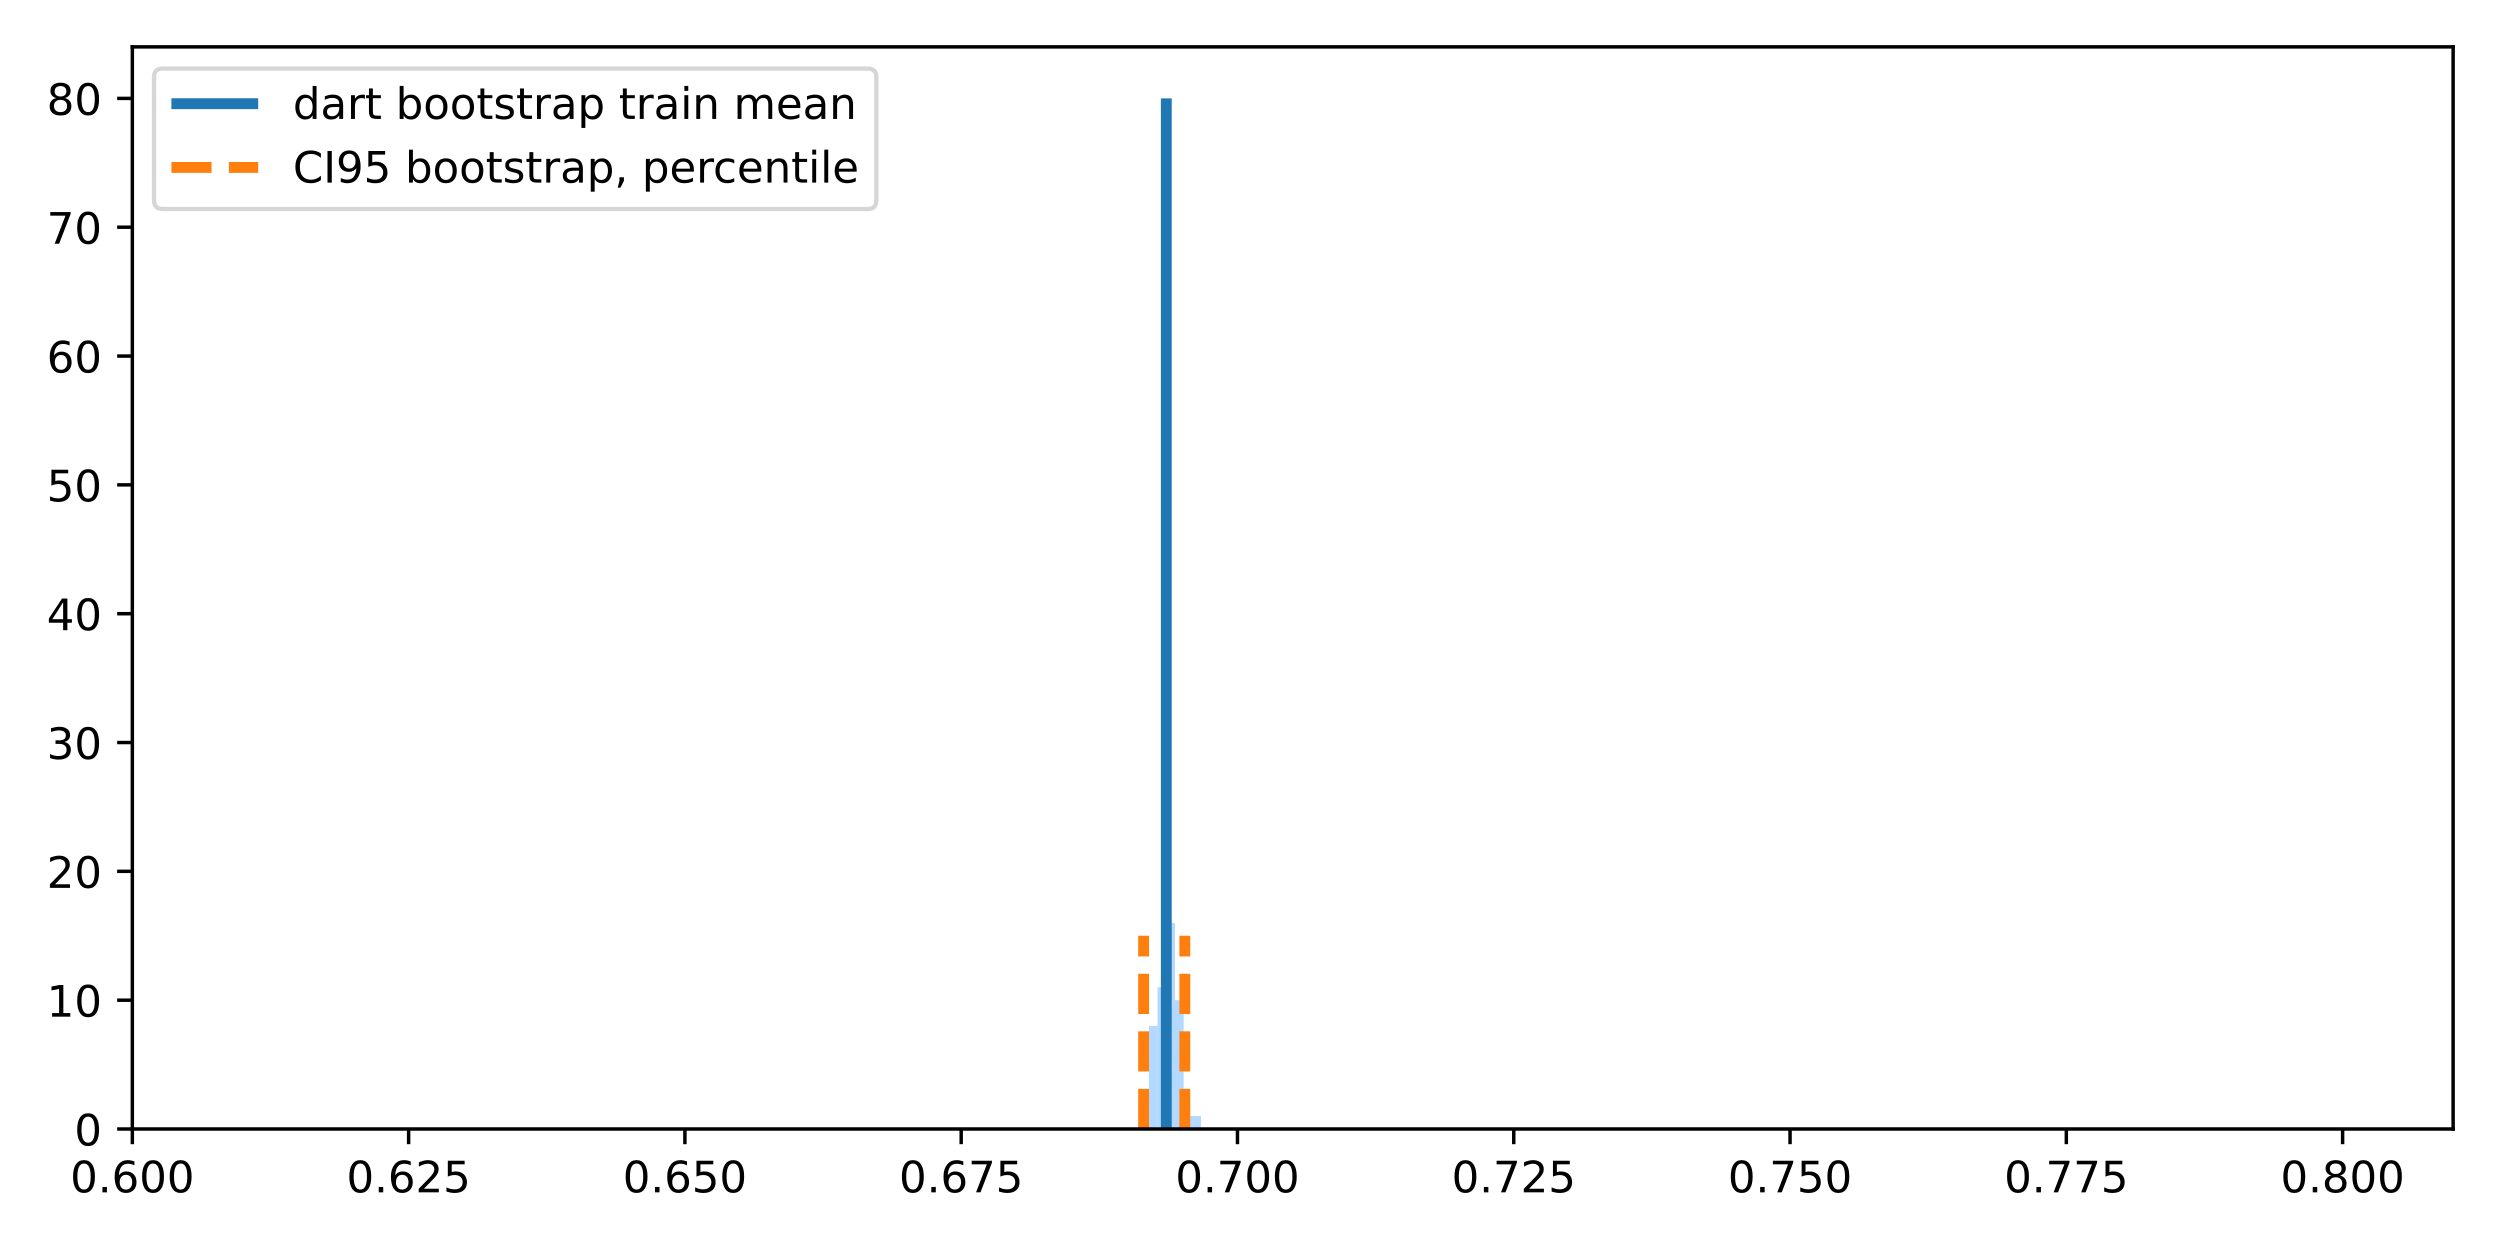
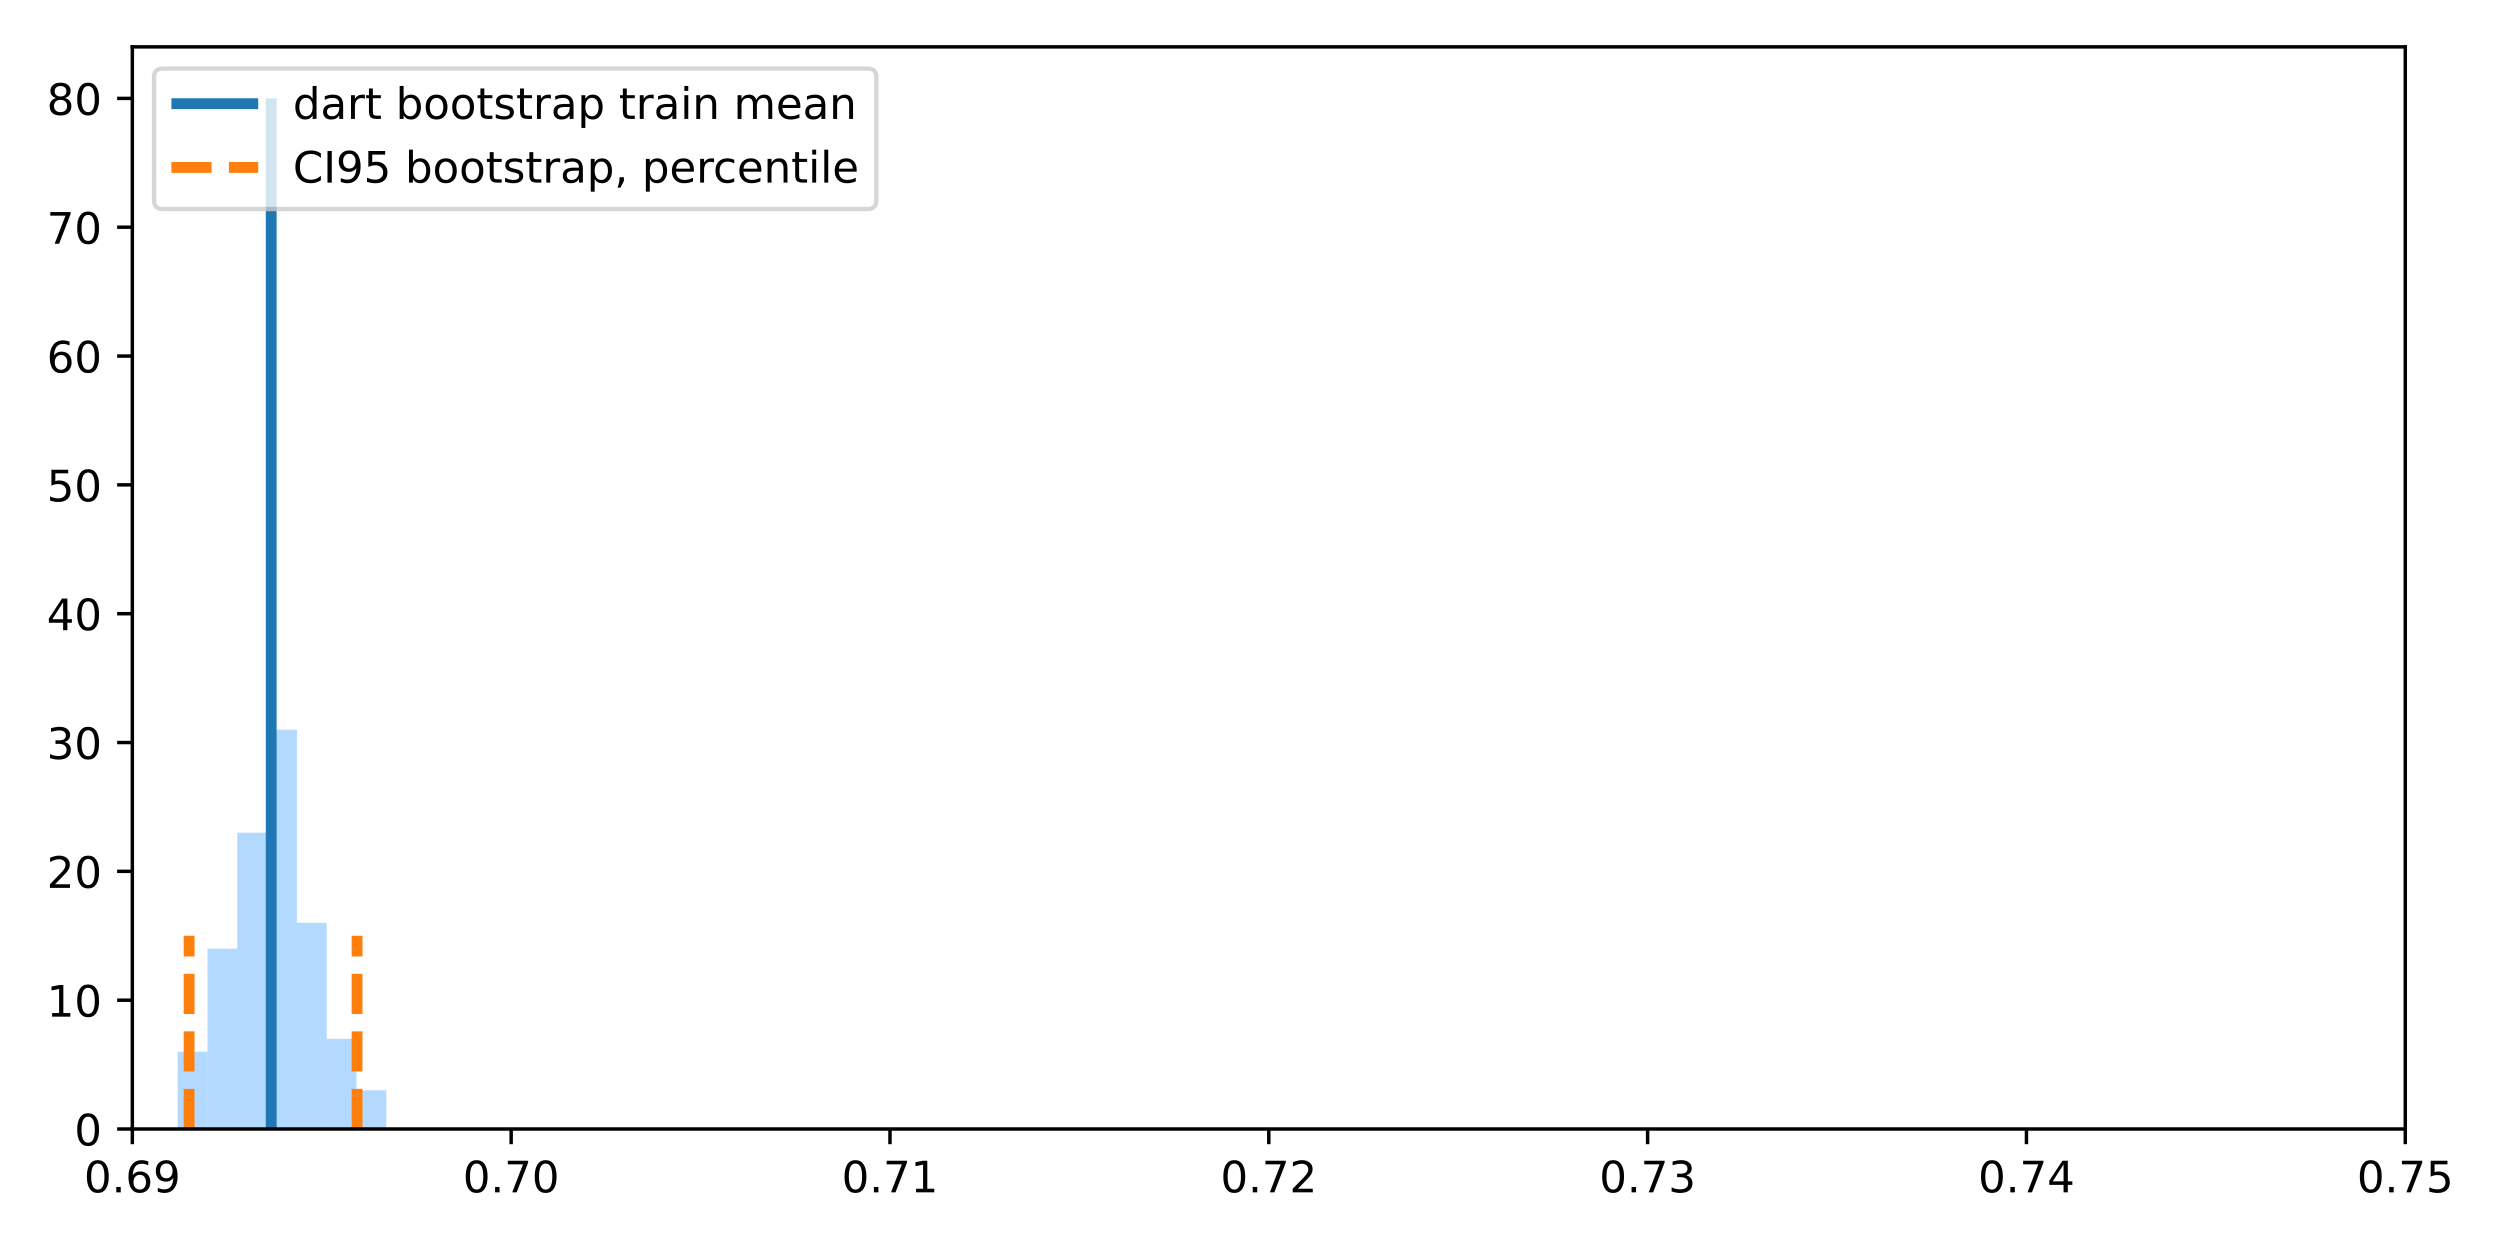
<svg xmlns="http://www.w3.org/2000/svg" xmlns:xlink="http://www.w3.org/1999/xlink" height="288pt" version="1.1" viewBox="0 0 576 288" width="576pt">
  <defs>
    <style type="text/css">*{stroke-linecap:butt;stroke-linejoin:round;}</style>
  </defs>
  <g id="figure_1">
    <g id="patch_1">
      <path d="M 0 288  L 576 288  L 576 0  L 0 0  z " style="fill:#ffffff;" />
    </g>
    <g id="axes_1">
      <g id="patch_2">
-         <path d="M 30.49 260.12  L 565.2 260.12  L 565.2 10.8  L 30.49 10.8  z " style="fill:#ffffff;" />
+         <path d="M 30.49 260.12  L 554.175 260.12  L 554.175 10.8  L 30.49 10.8  z " style="fill:#ffffff;" />
      </g>
      <g id="patch_3">
-         <path clip-path="url(#pa69b8e8e50)" d="M 262.7 260.12  L 264.703 260.12  L 264.703 251.216  L 262.7 251.216  z " style="fill:#0080ff;opacity:0.3;" />
+         <path clip-path="url(#pb2b2618565)" d="M 40.94 260.12  L 47.805 260.12  L 47.805 242.311  L 40.94 242.311  z " style="fill:#0080ff;opacity:0.3;" />
      </g>
      <g id="patch_4">
-         <path clip-path="url(#pa69b8e8e50)" d="M 264.703 260.12  L 266.706 260.12  L 266.706 236.375  L 264.703 236.375  z " style="fill:#0080ff;opacity:0.3;" />
+         <path clip-path="url(#pb2b2618565)" d="M 47.805 260.12  L 54.671 260.12  L 54.671 218.567  L 47.805 218.567  z " style="fill:#0080ff;opacity:0.3;" />
      </g>
      <g id="patch_5">
-         <path clip-path="url(#pa69b8e8e50)" d="M 266.706 260.12  L 268.709 260.12  L 268.709 227.471  L 266.706 227.471  z " style="fill:#0080ff;opacity:0.3;" />
+         <path clip-path="url(#pb2b2618565)" d="M 54.671 260.12  L 61.537 260.12  L 61.537 191.854  L 54.671 191.854  z " style="fill:#0080ff;opacity:0.3;" />
      </g>
      <g id="patch_6">
-         <path clip-path="url(#pa69b8e8e50)" d="M 268.709 260.12  L 270.712 260.12  L 270.712 212.63  L 268.709 212.63  z " style="fill:#0080ff;opacity:0.3;" />
+         <path clip-path="url(#pb2b2618565)" d="M 61.537 260.12  L 68.403 260.12  L 68.403 168.109  L 61.537 168.109  z " style="fill:#0080ff;opacity:0.3;" />
      </g>
      <g id="patch_7">
-         <path clip-path="url(#pa69b8e8e50)" d="M 270.712 260.12  L 272.715 260.12  L 272.715 230.439  L 270.712 230.439  z " style="fill:#0080ff;opacity:0.3;" />
+         <path clip-path="url(#pb2b2618565)" d="M 68.403 260.12  L 75.268 260.12  L 75.268 212.63  L 68.403 212.63  z " style="fill:#0080ff;opacity:0.3;" />
      </g>
      <g id="patch_8">
-         <path clip-path="url(#pa69b8e8e50)" d="M 272.715 260.12  L 274.717 260.12  L 274.717 257.152  L 272.715 257.152  z " style="fill:#0080ff;opacity:0.3;" />
+         <path clip-path="url(#pb2b2618565)" d="M 75.268 260.12  L 82.134 260.12  L 82.134 239.343  L 75.268 239.343  z " style="fill:#0080ff;opacity:0.3;" />
      </g>
      <g id="patch_9">
-         <path clip-path="url(#pa69b8e8e50)" d="M 274.717 260.12  L 276.72 260.12  L 276.72 257.152  L 274.717 257.152  z " style="fill:#0080ff;opacity:0.3;" />
+         <path clip-path="url(#pb2b2618565)" d="M 82.134 260.12  L 89 260.12  L 89 251.216  L 82.134 251.216  z " style="fill:#0080ff;opacity:0.3;" />
      </g>
      <g id="matplotlib.axis_1">
        <g id="xtick_1">
          <g id="line2d_1">
            <defs>
-               <path d="M 0 0  L 0 3.5  " id="me2b7f9deb6" style="stroke:#000000;stroke-width:0.8;" />
+               <path d="M 0 0  L 0 3.5  " id="md692be1173" style="stroke:#000000;stroke-width:0.8;" />
            </defs>
            <g>
-               <use style="stroke:#000000;stroke-width:0.8;" x="30.49" xlink:href="#me2b7f9deb6" y="260.12" />
+               <use style="stroke:#000000;stroke-width:0.8;" x="30.49" xlink:href="#md692be1173" y="260.12" />
            </g>
          </g>
          <g id="text_1">
-             <g transform="translate(16.17594 274.7184)scale(0.1 -0.1)">
+             <g transform="translate(19.35719 274.7184)scale(0.1 -0.1)">
              <defs>
                <path d="M 31.781 66.406  Q 24.172 66.406 20.328 58.906  Q 16.5 51.422 16.5 36.375  Q 16.5 21.391 20.328 13.891  Q 24.172 6.391 31.781 6.391  Q 39.453 6.391 43.281 13.891  Q 47.125 21.391 47.125 36.375  Q 47.125 51.422 43.281 58.906  Q 39.453 66.406 31.781 66.406  z M 31.781 74.219  Q 44.047 74.219 50.516 64.516  Q 56.984 54.828 56.984 36.375  Q 56.984 17.969 50.516 8.266  Q 44.047 -1.422 31.781 -1.422  Q 19.531 -1.422 13.062 8.266  Q 6.594 17.969 6.594 36.375  Q 6.594 54.828 13.062 64.516  Q 19.531 74.219 31.781 74.219  z " id="DejaVuSans-48" />
                <path d="M 10.688 12.406  L 21 12.406  L 21 0  L 10.688 0  z " id="DejaVuSans-46" />
                <path d="M 33.016 40.375  Q 26.375 40.375 22.484 35.828  Q 18.609 31.297 18.609 23.391  Q 18.609 15.531 22.484 10.953  Q 26.375 6.391 33.016 6.391  Q 39.656 6.391 43.531 10.953  Q 47.406 15.531 47.406 23.391  Q 47.406 31.297 43.531 35.828  Q 39.656 40.375 33.016 40.375  z M 52.594 71.297  L 52.594 62.312  Q 48.875 64.062 45.094 64.984  Q 41.312 65.922 37.594 65.922  Q 27.828 65.922 22.672 59.328  Q 17.531 52.734 16.797 39.406  Q 19.672 43.656 24.016 45.922  Q 28.375 48.188 33.594 48.188  Q 44.578 48.188 50.953 41.516  Q 57.328 34.859 57.328 23.391  Q 57.328 12.156 50.688 5.359  Q 44.047 -1.422 33.016 -1.422  Q 20.359 -1.422 13.672 8.266  Q 6.984 17.969 6.984 36.375  Q 6.984 53.656 15.188 63.938  Q 23.391 74.219 37.203 74.219  Q 40.922 74.219 44.703 73.484  Q 48.484 72.75 52.594 71.297  z " id="DejaVuSans-54" />
+                 <path d="M 10.984 1.516  L 10.984 10.5  Q 14.703 8.734 18.5 7.812  Q 22.312 6.891 25.984 6.891  Q 35.75 6.891 40.891 13.453  Q 46.047 20.016 46.781 33.406  Q 43.953 29.203 39.594 26.953  Q 35.25 24.703 29.984 24.703  Q 19.047 24.703 12.672 31.312  Q 6.297 37.938 6.297 49.422  Q 6.297 60.641 12.938 67.422  Q 19.578 74.219 30.609 74.219  Q 43.266 74.219 49.922 64.516  Q 56.594 54.828 56.594 36.375  Q 56.594 19.141 48.406 8.859  Q 40.234 -1.422 26.422 -1.422  Q 22.703 -1.422 18.891 -0.688  Q 15.094 0.047 10.984 1.516  z M 30.609 32.422  Q 37.25 32.422 41.125 36.953  Q 45.016 41.5 45.016 49.422  Q 45.016 57.281 41.125 61.844  Q 37.25 66.406 30.609 66.406  Q 23.969 66.406 20.094 61.844  Q 16.219 57.281 16.219 49.422  Q 16.219 41.5 20.094 36.953  Q 23.969 32.422 30.609 32.422  z " id="DejaVuSans-57" />
              </defs>
              <use xlink:href="#DejaVuSans-48" />
              <use x="63.623" xlink:href="#DejaVuSans-46" />
              <use x="95.41" xlink:href="#DejaVuSans-54" />
-               <use x="159.033" xlink:href="#DejaVuSans-48" />
-               <use x="222.656" xlink:href="#DejaVuSans-48" />
+               <use x="159.033" xlink:href="#DejaVuSans-57" />
            </g>
          </g>
        </g>
        <g id="xtick_2">
          <g id="line2d_2">
            <g>
-               <use style="stroke:#000000;stroke-width:0.8;" x="94.146" xlink:href="#me2b7f9deb6" y="260.12" />
+               <use style="stroke:#000000;stroke-width:0.8;" x="117.771" xlink:href="#md692be1173" y="260.12" />
            </g>
          </g>
          <g id="text_2">
-             <g transform="translate(79.83189 274.7184)scale(0.1 -0.1)">
-               <defs>
-                 <path d="M 19.188 8.297  L 53.609 8.297  L 53.609 0  L 7.328 0  L 7.328 8.297  Q 12.938 14.109 22.625 23.891  Q 32.328 33.688 34.812 36.531  Q 39.547 41.844 41.422 45.531  Q 43.312 49.219 43.312 52.781  Q 43.312 58.594 39.234 62.25  Q 35.156 65.922 28.609 65.922  Q 23.969 65.922 18.812 64.312  Q 13.672 62.703 7.812 59.422  L 7.812 69.391  Q 13.766 71.781 18.938 73  Q 24.125 74.219 28.422 74.219  Q 39.75 74.219 46.484 68.547  Q 53.219 62.891 53.219 53.422  Q 53.219 48.922 51.531 44.891  Q 49.859 40.875 45.406 35.406  Q 44.188 33.984 37.641 27.219  Q 31.109 20.453 19.188 8.297  z " id="DejaVuSans-50" />
-                 <path d="M 10.797 72.906  L 49.516 72.906  L 49.516 64.594  L 19.828 64.594  L 19.828 46.734  Q 21.969 47.469 24.109 47.828  Q 26.266 48.188 28.422 48.188  Q 40.625 48.188 47.75 41.5  Q 54.891 34.812 54.891 23.391  Q 54.891 11.625 47.562 5.094  Q 40.234 -1.422 26.906 -1.422  Q 22.312 -1.422 17.547 -0.641  Q 12.797 0.141 7.719 1.703  L 7.719 11.625  Q 12.109 9.234 16.797 8.062  Q 21.484 6.891 26.703 6.891  Q 35.156 6.891 40.078 11.328  Q 45.016 15.766 45.016 23.391  Q 45.016 31 40.078 35.438  Q 35.156 39.891 26.703 39.891  Q 22.75 39.891 18.812 39.016  Q 14.891 38.141 10.797 36.281  z " id="DejaVuSans-53" />
-               </defs>
-               <use xlink:href="#DejaVuSans-48" />
-               <use x="63.623" xlink:href="#DejaVuSans-46" />
-               <use x="95.41" xlink:href="#DejaVuSans-54" />
-               <use x="159.033" xlink:href="#DejaVuSans-50" />
-               <use x="222.656" xlink:href="#DejaVuSans-53" />
+             <g transform="translate(106.638 274.7184)scale(0.1 -0.1)">
+               <defs>
+                 <path d="M 8.203 72.906  L 55.078 72.906  L 55.078 68.703  L 28.609 0  L 18.312 0  L 43.219 64.594  L 8.203 64.594  z " id="DejaVuSans-55" />
+               </defs>
+               <use xlink:href="#DejaVuSans-48" />
+               <use x="63.623" xlink:href="#DejaVuSans-46" />
+               <use x="95.41" xlink:href="#DejaVuSans-55" />
+               <use x="159.033" xlink:href="#DejaVuSans-48" />
            </g>
          </g>
        </g>
        <g id="xtick_3">
          <g id="line2d_3">
            <g>
-               <use style="stroke:#000000;stroke-width:0.8;" x="157.802" xlink:href="#me2b7f9deb6" y="260.12" />
+               <use style="stroke:#000000;stroke-width:0.8;" x="205.052" xlink:href="#md692be1173" y="260.12" />
            </g>
          </g>
          <g id="text_3">
-             <g transform="translate(143.4878 274.7184)scale(0.1 -0.1)">
-               <use xlink:href="#DejaVuSans-48" />
-               <use x="63.623" xlink:href="#DejaVuSans-46" />
-               <use x="95.41" xlink:href="#DejaVuSans-54" />
-               <use x="159.033" xlink:href="#DejaVuSans-53" />
-               <use x="222.656" xlink:href="#DejaVuSans-48" />
+             <g transform="translate(193.9189 274.7184)scale(0.1 -0.1)">
+               <defs>
+                 <path d="M 12.406 8.297  L 28.516 8.297  L 28.516 63.922  L 10.984 60.406  L 10.984 69.391  L 28.422 72.906  L 38.281 72.906  L 38.281 8.297  L 54.391 8.297  L 54.391 0  L 12.406 0  z " id="DejaVuSans-49" />
+               </defs>
+               <use xlink:href="#DejaVuSans-48" />
+               <use x="63.623" xlink:href="#DejaVuSans-46" />
+               <use x="95.41" xlink:href="#DejaVuSans-55" />
+               <use x="159.033" xlink:href="#DejaVuSans-49" />
            </g>
          </g>
        </g>
        <g id="xtick_4">
          <g id="line2d_4">
            <g>
-               <use style="stroke:#000000;stroke-width:0.8;" x="221.458" xlink:href="#me2b7f9deb6" y="260.12" />
+               <use style="stroke:#000000;stroke-width:0.8;" x="292.332" xlink:href="#md692be1173" y="260.12" />
            </g>
          </g>
          <g id="text_4">
-             <g transform="translate(207.1438 274.7184)scale(0.1 -0.1)">
-               <defs>
-                 <path d="M 8.203 72.906  L 55.078 72.906  L 55.078 68.703  L 28.609 0  L 18.312 0  L 43.219 64.594  L 8.203 64.594  z " id="DejaVuSans-55" />
-               </defs>
-               <use xlink:href="#DejaVuSans-48" />
-               <use x="63.623" xlink:href="#DejaVuSans-46" />
-               <use x="95.41" xlink:href="#DejaVuSans-54" />
-               <use x="159.033" xlink:href="#DejaVuSans-55" />
-               <use x="222.656" xlink:href="#DejaVuSans-53" />
+             <g transform="translate(281.1997 274.7184)scale(0.1 -0.1)">
+               <defs>
+                 <path d="M 19.188 8.297  L 53.609 8.297  L 53.609 0  L 7.328 0  L 7.328 8.297  Q 12.938 14.109 22.625 23.891  Q 32.328 33.688 34.812 36.531  Q 39.547 41.844 41.422 45.531  Q 43.312 49.219 43.312 52.781  Q 43.312 58.594 39.234 62.25  Q 35.156 65.922 28.609 65.922  Q 23.969 65.922 18.812 64.312  Q 13.672 62.703 7.812 59.422  L 7.812 69.391  Q 13.766 71.781 18.938 73  Q 24.125 74.219 28.422 74.219  Q 39.75 74.219 46.484 68.547  Q 53.219 62.891 53.219 53.422  Q 53.219 48.922 51.531 44.891  Q 49.859 40.875 45.406 35.406  Q 44.188 33.984 37.641 27.219  Q 31.109 20.453 19.188 8.297  z " id="DejaVuSans-50" />
+               </defs>
+               <use xlink:href="#DejaVuSans-48" />
+               <use x="63.623" xlink:href="#DejaVuSans-46" />
+               <use x="95.41" xlink:href="#DejaVuSans-55" />
+               <use x="159.033" xlink:href="#DejaVuSans-50" />
            </g>
          </g>
        </g>
        <g id="xtick_5">
          <g id="line2d_5">
            <g>
-               <use style="stroke:#000000;stroke-width:0.8;" x="285.114" xlink:href="#me2b7f9deb6" y="260.12" />
+               <use style="stroke:#000000;stroke-width:0.8;" x="379.613" xlink:href="#md692be1173" y="260.12" />
            </g>
          </g>
          <g id="text_5">
-             <g transform="translate(270.7997 274.7184)scale(0.1 -0.1)">
-               <use xlink:href="#DejaVuSans-48" />
-               <use x="63.623" xlink:href="#DejaVuSans-46" />
-               <use x="95.41" xlink:href="#DejaVuSans-55" />
-               <use x="159.033" xlink:href="#DejaVuSans-48" />
-               <use x="222.656" xlink:href="#DejaVuSans-48" />
+             <g transform="translate(368.4805 274.7184)scale(0.1 -0.1)">
+               <defs>
+                 <path d="M 40.578 39.312  Q 47.656 37.797 51.625 33  Q 55.609 28.219 55.609 21.188  Q 55.609 10.406 48.188 4.484  Q 40.766 -1.422 27.094 -1.422  Q 22.516 -1.422 17.656 -0.516  Q 12.797 0.391 7.625 2.203  L 7.625 11.719  Q 11.719 9.328 16.594 8.109  Q 21.484 6.891 26.812 6.891  Q 36.078 6.891 40.938 10.547  Q 45.797 14.203 45.797 21.188  Q 45.797 27.641 41.281 31.266  Q 36.766 34.906 28.719 34.906  L 20.219 34.906  L 20.219 43.016  L 29.109 43.016  Q 36.375 43.016 40.234 45.922  Q 44.094 48.828 44.094 54.297  Q 44.094 59.906 40.109 62.906  Q 36.141 65.922 28.719 65.922  Q 24.656 65.922 20.016 65.031  Q 15.375 64.156 9.812 62.312  L 9.812 71.094  Q 15.438 72.656 20.344 73.438  Q 25.25 74.219 29.594 74.219  Q 40.828 74.219 47.359 69.109  Q 53.906 64.016 53.906 55.328  Q 53.906 49.266 50.438 45.094  Q 46.969 40.922 40.578 39.312  z " id="DejaVuSans-51" />
+               </defs>
+               <use xlink:href="#DejaVuSans-48" />
+               <use x="63.623" xlink:href="#DejaVuSans-46" />
+               <use x="95.41" xlink:href="#DejaVuSans-55" />
+               <use x="159.033" xlink:href="#DejaVuSans-51" />
            </g>
          </g>
        </g>
        <g id="xtick_6">
          <g id="line2d_6">
            <g>
-               <use style="stroke:#000000;stroke-width:0.8;" x="348.77" xlink:href="#me2b7f9deb6" y="260.12" />
+               <use style="stroke:#000000;stroke-width:0.8;" x="466.894" xlink:href="#md692be1173" y="260.12" />
            </g>
          </g>
          <g id="text_6">
-             <g transform="translate(334.4557 274.7184)scale(0.1 -0.1)">
-               <use xlink:href="#DejaVuSans-48" />
-               <use x="63.623" xlink:href="#DejaVuSans-46" />
-               <use x="95.41" xlink:href="#DejaVuSans-55" />
-               <use x="159.033" xlink:href="#DejaVuSans-50" />
-               <use x="222.656" xlink:href="#DejaVuSans-53" />
+             <g transform="translate(455.7614 274.7184)scale(0.1 -0.1)">
+               <defs>
+                 <path d="M 37.797 64.312  L 12.891 25.391  L 37.797 25.391  z M 35.203 72.906  L 47.609 72.906  L 47.609 25.391  L 58.016 25.391  L 58.016 17.188  L 47.609 17.188  L 47.609 0  L 37.797 0  L 37.797 17.188  L 4.891 17.188  L 4.891 26.703  z " id="DejaVuSans-52" />
+               </defs>
+               <use xlink:href="#DejaVuSans-48" />
+               <use x="63.623" xlink:href="#DejaVuSans-46" />
+               <use x="95.41" xlink:href="#DejaVuSans-55" />
+               <use x="159.033" xlink:href="#DejaVuSans-52" />
            </g>
          </g>
        </g>
        <g id="xtick_7">
          <g id="line2d_7">
            <g>
-               <use style="stroke:#000000;stroke-width:0.8;" x="412.426" xlink:href="#me2b7f9deb6" y="260.12" />
+               <use style="stroke:#000000;stroke-width:0.8;" x="554.175" xlink:href="#md692be1173" y="260.12" />
            </g>
          </g>
          <g id="text_7">
-             <g transform="translate(398.1117 274.7184)scale(0.1 -0.1)">
+             <g transform="translate(543.0422 274.7184)scale(0.1 -0.1)">
+               <defs>
+                 <path d="M 10.797 72.906  L 49.516 72.906  L 49.516 64.594  L 19.828 64.594  L 19.828 46.734  Q 21.969 47.469 24.109 47.828  Q 26.266 48.188 28.422 48.188  Q 40.625 48.188 47.75 41.5  Q 54.891 34.812 54.891 23.391  Q 54.891 11.625 47.562 5.094  Q 40.234 -1.422 26.906 -1.422  Q 22.312 -1.422 17.547 -0.641  Q 12.797 0.141 7.719 1.703  L 7.719 11.625  Q 12.109 9.234 16.797 8.062  Q 21.484 6.891 26.703 6.891  Q 35.156 6.891 40.078 11.328  Q 45.016 15.766 45.016 23.391  Q 45.016 31 40.078 35.438  Q 35.156 39.891 26.703 39.891  Q 22.75 39.891 18.812 39.016  Q 14.891 38.141 10.797 36.281  z " id="DejaVuSans-53" />
+               </defs>
              <use xlink:href="#DejaVuSans-48" />
              <use x="63.623" xlink:href="#DejaVuSans-46" />
              <use x="95.41" xlink:href="#DejaVuSans-55" />
              <use x="159.033" xlink:href="#DejaVuSans-53" />
-               <use x="222.656" xlink:href="#DejaVuSans-48" />
-             </g>
-           </g>
-         </g>
-         <g id="xtick_8">
-           <g id="line2d_8">
-             <g>
-               <use style="stroke:#000000;stroke-width:0.8;" x="476.082" xlink:href="#me2b7f9deb6" y="260.12" />
-             </g>
-           </g>
-           <g id="text_8">
-             <g transform="translate(461.7676 274.7184)scale(0.1 -0.1)">
-               <use xlink:href="#DejaVuSans-48" />
-               <use x="63.623" xlink:href="#DejaVuSans-46" />
-               <use x="95.41" xlink:href="#DejaVuSans-55" />
-               <use x="159.033" xlink:href="#DejaVuSans-55" />
-               <use x="222.656" xlink:href="#DejaVuSans-53" />
-             </g>
-           </g>
-         </g>
-         <g id="xtick_9">
-           <g id="line2d_9">
-             <g>
-               <use style="stroke:#000000;stroke-width:0.8;" x="539.738" xlink:href="#me2b7f9deb6" y="260.12" />
-             </g>
-           </g>
-           <g id="text_9">
-             <g transform="translate(525.4236 274.7184)scale(0.1 -0.1)">
-               <defs>
-                 <path d="M 31.781 34.625  Q 24.75 34.625 20.719 30.859  Q 16.703 27.094 16.703 20.516  Q 16.703 13.922 20.719 10.156  Q 24.75 6.391 31.781 6.391  Q 38.812 6.391 42.859 10.172  Q 46.922 13.969 46.922 20.516  Q 46.922 27.094 42.891 30.859  Q 38.875 34.625 31.781 34.625  z M 21.922 38.812  Q 15.578 40.375 12.031 44.719  Q 8.5 49.078 8.5 55.328  Q 8.5 64.062 14.719 69.141  Q 20.953 74.219 31.781 74.219  Q 42.672 74.219 48.875 69.141  Q 55.078 64.062 55.078 55.328  Q 55.078 49.078 51.531 44.719  Q 48 40.375 41.703 38.812  Q 48.828 37.156 52.797 32.312  Q 56.781 27.484 56.781 20.516  Q 56.781 9.906 50.312 4.234  Q 43.844 -1.422 31.781 -1.422  Q 19.734 -1.422 13.25 4.234  Q 6.781 9.906 6.781 20.516  Q 6.781 27.484 10.781 32.312  Q 14.797 37.156 21.922 38.812  z M 18.312 54.391  Q 18.312 48.734 21.844 45.562  Q 25.391 42.391 31.781 42.391  Q 38.141 42.391 41.719 45.562  Q 45.312 48.734 45.312 54.391  Q 45.312 60.062 41.719 63.234  Q 38.141 66.406 31.781 66.406  Q 25.391 66.406 21.844 63.234  Q 18.312 60.062 18.312 54.391  z " id="DejaVuSans-56" />
-               </defs>
-               <use xlink:href="#DejaVuSans-48" />
-               <use x="63.623" xlink:href="#DejaVuSans-46" />
-               <use x="95.41" xlink:href="#DejaVuSans-56" />
-               <use x="159.033" xlink:href="#DejaVuSans-48" />
-               <use x="222.656" xlink:href="#DejaVuSans-48" />
            </g>
          </g>
        </g>
      </g>
      <g id="matplotlib.axis_2">
        <g id="ytick_1">
+           <g id="line2d_8">
+             <defs>
+               <path d="M 0 0  L -3.5 0  " id="mdf0dec20e1" style="stroke:#000000;stroke-width:0.8;" />
+             </defs>
+             <g>
+               <use style="stroke:#000000;stroke-width:0.8;" x="30.49" xlink:href="#mdf0dec20e1" y="260.12" />
+             </g>
+           </g>
+           <g id="text_8">
+             <g transform="translate(17.1275 263.9192)scale(0.1 -0.1)">
+               <use xlink:href="#DejaVuSans-48" />
+             </g>
+           </g>
+         </g>
+         <g id="ytick_2">
+           <g id="line2d_9">
+             <g>
+               <use style="stroke:#000000;stroke-width:0.8;" x="30.49" xlink:href="#mdf0dec20e1" y="230.439" />
+             </g>
+           </g>
+           <g id="text_9">
+             <g transform="translate(10.765 234.2383)scale(0.1 -0.1)">
+               <use xlink:href="#DejaVuSans-49" />
+               <use x="63.623" xlink:href="#DejaVuSans-48" />
+             </g>
+           </g>
+         </g>
+         <g id="ytick_3">
          <g id="line2d_10">
-             <defs>
-               <path d="M 0 0  L -3.5 0  " id="mb7cfe2e72e" style="stroke:#000000;stroke-width:0.8;" />
-             </defs>
-             <g>
-               <use style="stroke:#000000;stroke-width:0.8;" x="30.49" xlink:href="#mb7cfe2e72e" y="260.12" />
+             <g>
+               <use style="stroke:#000000;stroke-width:0.8;" x="30.49" xlink:href="#mdf0dec20e1" y="200.758" />
            </g>
          </g>
          <g id="text_10">
-             <g transform="translate(17.1275 263.9192)scale(0.1 -0.1)">
-               <use xlink:href="#DejaVuSans-48" />
-             </g>
-           </g>
-         </g>
-         <g id="ytick_2">
-           <g id="line2d_11">
-             <g>
-               <use style="stroke:#000000;stroke-width:0.8;" x="30.49" xlink:href="#mb7cfe2e72e" y="230.439" />
-             </g>
-           </g>
-           <g id="text_11">
-             <g transform="translate(10.765 234.2383)scale(0.1 -0.1)">
-               <defs>
-                 <path d="M 12.406 8.297  L 28.516 8.297  L 28.516 63.922  L 10.984 60.406  L 10.984 69.391  L 28.422 72.906  L 38.281 72.906  L 38.281 8.297  L 54.391 8.297  L 54.391 0  L 12.406 0  z " id="DejaVuSans-49" />
-               </defs>
-               <use xlink:href="#DejaVuSans-49" />
-               <use x="63.623" xlink:href="#DejaVuSans-48" />
-             </g>
-           </g>
-         </g>
-         <g id="ytick_3">
-           <g id="line2d_12">
-             <g>
-               <use style="stroke:#000000;stroke-width:0.8;" x="30.49" xlink:href="#mb7cfe2e72e" y="200.758" />
-             </g>
-           </g>
-           <g id="text_12">
            <g transform="translate(10.765 204.5573)scale(0.1 -0.1)">
              <use xlink:href="#DejaVuSans-50" />
              <use x="63.623" xlink:href="#DejaVuSans-48" />
            </g>
          </g>
        </g>
        <g id="ytick_4">
+           <g id="line2d_11">
+             <g>
+               <use style="stroke:#000000;stroke-width:0.8;" x="30.49" xlink:href="#mdf0dec20e1" y="171.077" />
+             </g>
+           </g>
+           <g id="text_11">
+             <g transform="translate(10.765 174.8764)scale(0.1 -0.1)">
+               <use xlink:href="#DejaVuSans-51" />
+               <use x="63.623" xlink:href="#DejaVuSans-48" />
+             </g>
+           </g>
+         </g>
+         <g id="ytick_5">
+           <g id="line2d_12">
+             <g>
+               <use style="stroke:#000000;stroke-width:0.8;" x="30.49" xlink:href="#mdf0dec20e1" y="141.396" />
+             </g>
+           </g>
+           <g id="text_12">
+             <g transform="translate(10.765 145.1954)scale(0.1 -0.1)">
+               <use xlink:href="#DejaVuSans-52" />
+               <use x="63.623" xlink:href="#DejaVuSans-48" />
+             </g>
+           </g>
+         </g>
+         <g id="ytick_6">
          <g id="line2d_13">
            <g>
-               <use style="stroke:#000000;stroke-width:0.8;" x="30.49" xlink:href="#mb7cfe2e72e" y="171.077" />
+               <use style="stroke:#000000;stroke-width:0.8;" x="30.49" xlink:href="#mdf0dec20e1" y="111.715" />
            </g>
          </g>
          <g id="text_13">
-             <g transform="translate(10.765 174.8764)scale(0.1 -0.1)">
-               <defs>
-                 <path d="M 40.578 39.312  Q 47.656 37.797 51.625 33  Q 55.609 28.219 55.609 21.188  Q 55.609 10.406 48.188 4.484  Q 40.766 -1.422 27.094 -1.422  Q 22.516 -1.422 17.656 -0.516  Q 12.797 0.391 7.625 2.203  L 7.625 11.719  Q 11.719 9.328 16.594 8.109  Q 21.484 6.891 26.812 6.891  Q 36.078 6.891 40.938 10.547  Q 45.797 14.203 45.797 21.188  Q 45.797 27.641 41.281 31.266  Q 36.766 34.906 28.719 34.906  L 20.219 34.906  L 20.219 43.016  L 29.109 43.016  Q 36.375 43.016 40.234 45.922  Q 44.094 48.828 44.094 54.297  Q 44.094 59.906 40.109 62.906  Q 36.141 65.922 28.719 65.922  Q 24.656 65.922 20.016 65.031  Q 15.375 64.156 9.812 62.312  L 9.812 71.094  Q 15.438 72.656 20.344 73.438  Q 25.25 74.219 29.594 74.219  Q 40.828 74.219 47.359 69.109  Q 53.906 64.016 53.906 55.328  Q 53.906 49.266 50.438 45.094  Q 46.969 40.922 40.578 39.312  z " id="DejaVuSans-51" />
-               </defs>
-               <use xlink:href="#DejaVuSans-51" />
-               <use x="63.623" xlink:href="#DejaVuSans-48" />
-             </g>
-           </g>
-         </g>
-         <g id="ytick_5">
-           <g id="line2d_14">
-             <g>
-               <use style="stroke:#000000;stroke-width:0.8;" x="30.49" xlink:href="#mb7cfe2e72e" y="141.396" />
-             </g>
-           </g>
-           <g id="text_14">
-             <g transform="translate(10.765 145.1954)scale(0.1 -0.1)">
-               <defs>
-                 <path d="M 37.797 64.312  L 12.891 25.391  L 37.797 25.391  z M 35.203 72.906  L 47.609 72.906  L 47.609 25.391  L 58.016 25.391  L 58.016 17.188  L 47.609 17.188  L 47.609 0  L 37.797 0  L 37.797 17.188  L 4.891 17.188  L 4.891 26.703  z " id="DejaVuSans-52" />
-               </defs>
-               <use xlink:href="#DejaVuSans-52" />
-               <use x="63.623" xlink:href="#DejaVuSans-48" />
-             </g>
-           </g>
-         </g>
-         <g id="ytick_6">
-           <g id="line2d_15">
-             <g>
-               <use style="stroke:#000000;stroke-width:0.8;" x="30.49" xlink:href="#mb7cfe2e72e" y="111.715" />
-             </g>
-           </g>
-           <g id="text_15">
            <g transform="translate(10.765 115.5145)scale(0.1 -0.1)">
              <use xlink:href="#DejaVuSans-53" />
              <use x="63.623" xlink:href="#DejaVuSans-48" />
            </g>
          </g>
        </g>
        <g id="ytick_7">
-           <g id="line2d_16">
-             <g>
-               <use style="stroke:#000000;stroke-width:0.8;" x="30.49" xlink:href="#mb7cfe2e72e" y="82.034" />
-             </g>
-           </g>
-           <g id="text_16">
+           <g id="line2d_14">
+             <g>
+               <use style="stroke:#000000;stroke-width:0.8;" x="30.49" xlink:href="#mdf0dec20e1" y="82.034" />
+             </g>
+           </g>
+           <g id="text_14">
            <g transform="translate(10.765 85.8335)scale(0.1 -0.1)">
              <use xlink:href="#DejaVuSans-54" />
              <use x="63.623" xlink:href="#DejaVuSans-48" />
            </g>
          </g>
        </g>
        <g id="ytick_8">
-           <g id="line2d_17">
-             <g>
-               <use style="stroke:#000000;stroke-width:0.8;" x="30.49" xlink:href="#mb7cfe2e72e" y="52.353" />
-             </g>
-           </g>
-           <g id="text_17">
+           <g id="line2d_15">
+             <g>
+               <use style="stroke:#000000;stroke-width:0.8;" x="30.49" xlink:href="#mdf0dec20e1" y="52.353" />
+             </g>
+           </g>
+           <g id="text_15">
            <g transform="translate(10.765 56.15255)scale(0.1 -0.1)">
              <use xlink:href="#DejaVuSans-55" />
              <use x="63.623" xlink:href="#DejaVuSans-48" />
            </g>
          </g>
        </g>
        <g id="ytick_9">
-           <g id="line2d_18">
-             <g>
-               <use style="stroke:#000000;stroke-width:0.8;" x="30.49" xlink:href="#mb7cfe2e72e" y="22.672" />
-             </g>
-           </g>
-           <g id="text_18">
+           <g id="line2d_16">
+             <g>
+               <use style="stroke:#000000;stroke-width:0.8;" x="30.49" xlink:href="#mdf0dec20e1" y="22.672" />
+             </g>
+           </g>
+           <g id="text_16">
            <g transform="translate(10.765 26.4716)scale(0.1 -0.1)">
+               <defs>
+                 <path d="M 31.781 34.625  Q 24.75 34.625 20.719 30.859  Q 16.703 27.094 16.703 20.516  Q 16.703 13.922 20.719 10.156  Q 24.75 6.391 31.781 6.391  Q 38.812 6.391 42.859 10.172  Q 46.922 13.969 46.922 20.516  Q 46.922 27.094 42.891 30.859  Q 38.875 34.625 31.781 34.625  z M 21.922 38.812  Q 15.578 40.375 12.031 44.719  Q 8.5 49.078 8.5 55.328  Q 8.5 64.062 14.719 69.141  Q 20.953 74.219 31.781 74.219  Q 42.672 74.219 48.875 69.141  Q 55.078 64.062 55.078 55.328  Q 55.078 49.078 51.531 44.719  Q 48 40.375 41.703 38.812  Q 48.828 37.156 52.797 32.312  Q 56.781 27.484 56.781 20.516  Q 56.781 9.906 50.312 4.234  Q 43.844 -1.422 31.781 -1.422  Q 19.734 -1.422 13.25 4.234  Q 6.781 9.906 6.781 20.516  Q 6.781 27.484 10.781 32.312  Q 14.797 37.156 21.922 38.812  z M 18.312 54.391  Q 18.312 48.734 21.844 45.562  Q 25.391 42.391 31.781 42.391  Q 38.141 42.391 41.719 45.562  Q 45.312 48.734 45.312 54.391  Q 45.312 60.062 41.719 63.234  Q 38.141 66.406 31.781 66.406  Q 25.391 66.406 21.844 63.234  Q 18.312 60.062 18.312 54.391  z " id="DejaVuSans-56" />
+               </defs>
              <use xlink:href="#DejaVuSans-56" />
              <use x="63.623" xlink:href="#DejaVuSans-48" />
            </g>
          </g>
        </g>
      </g>
      <g id="LineCollection_1">
-         <path clip-path="url(#pa69b8e8e50)" d="M 268.714 260.12  L 268.714 22.672  " style="fill:none;stroke:#1f77b4;stroke-width:2.5;" />
+         <path clip-path="url(#pb2b2618565)" d="M 62.484 260.12  L 62.484 22.672  " style="fill:none;stroke:#1f77b4;stroke-width:2.5;" />
      </g>
      <g id="LineCollection_2">
-         <path clip-path="url(#pa69b8e8e50)" d="M 272.98 260.12  L 272.98 215.599  " style="fill:none;stroke:#ff7f0e;stroke-dasharray:9.25,4;stroke-dashoffset:0;stroke-width:2.5;" />
+         <path clip-path="url(#pb2b2618565)" d="M 82.271 260.12  L 82.271 215.599  " style="fill:none;stroke:#ff7f0e;stroke-dasharray:9.25,4;stroke-dashoffset:0;stroke-width:2.5;" />
      </g>
      <g id="LineCollection_3">
-         <path clip-path="url(#pa69b8e8e50)" d="M 263.492 260.12  L 263.492 215.599  " style="fill:none;stroke:#ff7f0e;stroke-dasharray:9.25,4;stroke-dashoffset:0;stroke-width:2.5;" />
+         <path clip-path="url(#pb2b2618565)" d="M 43.571 260.12  L 43.571 215.599  " style="fill:none;stroke:#ff7f0e;stroke-dasharray:9.25,4;stroke-dashoffset:0;stroke-width:2.5;" />
      </g>
      <g id="patch_10">
        <path d="M 30.49 260.12  L 30.49 10.8  " style="fill:none;stroke:#000000;stroke-linecap:square;stroke-linejoin:miter;stroke-width:0.8;" />
      </g>
      <g id="patch_11">
-         <path d="M 565.2 260.12  L 565.2 10.8  " style="fill:none;stroke:#000000;stroke-linecap:square;stroke-linejoin:miter;stroke-width:0.8;" />
+         <path d="M 554.175 260.12  L 554.175 10.8  " style="fill:none;stroke:#000000;stroke-linecap:square;stroke-linejoin:miter;stroke-width:0.8;" />
      </g>
      <g id="patch_12">
-         <path d="M 30.49 260.12  L 565.2 260.12  " style="fill:none;stroke:#000000;stroke-linecap:square;stroke-linejoin:miter;stroke-width:0.8;" />
+         <path d="M 30.49 260.12  L 554.175 260.12  " style="fill:none;stroke:#000000;stroke-linecap:square;stroke-linejoin:miter;stroke-width:0.8;" />
      </g>
      <g id="patch_13">
-         <path d="M 30.49 10.8  L 565.2 10.8  " style="fill:none;stroke:#000000;stroke-linecap:square;stroke-linejoin:miter;stroke-width:0.8;" />
+         <path d="M 30.49 10.8  L 554.175 10.8  " style="fill:none;stroke:#000000;stroke-linecap:square;stroke-linejoin:miter;stroke-width:0.8;" />
      </g>
      <g id="legend_1">
        <g id="patch_14">
          <path d="M 37.49 48.156  L 199.912 48.156  Q 201.912 48.156 201.912 46.156  L 201.912 17.8  Q 201.912 15.8 199.912 15.8  L 37.49 15.8  Q 35.49 15.8 35.49 17.8  L 35.49 46.156  Q 35.49 48.156 37.49 48.156  z " style="fill:#ffffff;opacity:0.8;stroke:#cccccc;stroke-linejoin:miter;" />
        </g>
-         <g id="line2d_19">
+         <g id="line2d_17">
          <path d="M 39.49 23.898  L 59.49 23.898  " style="fill:none;stroke:#1f77b4;stroke-width:2.5;" />
        </g>
-         <g id="text_19">
+         <g id="text_17">
          <g transform="translate(67.49 27.39844)scale(0.1 -0.1)">
            <defs>
              <path d="M 45.406 46.391  L 45.406 75.984  L 54.391 75.984  L 54.391 0  L 45.406 0  L 45.406 8.203  Q 42.578 3.328 38.25 0.953  Q 33.938 -1.422 27.875 -1.422  Q 17.969 -1.422 11.734 6.484  Q 5.516 14.406 5.516 27.297  Q 5.516 40.188 11.734 48.094  Q 17.969 56 27.875 56  Q 33.938 56 38.25 53.625  Q 42.578 51.266 45.406 46.391  z M 14.797 27.297  Q 14.797 17.391 18.875 11.75  Q 22.953 6.109 30.078 6.109  Q 37.203 6.109 41.297 11.75  Q 45.406 17.391 45.406 27.297  Q 45.406 37.203 41.297 42.844  Q 37.203 48.484 30.078 48.484  Q 22.953 48.484 18.875 42.844  Q 14.797 37.203 14.797 27.297  z " id="DejaVuSans-100" />
              <path d="M 34.281 27.484  Q 23.391 27.484 19.188 25  Q 14.984 22.516 14.984 16.5  Q 14.984 11.719 18.141 8.906  Q 21.297 6.109 26.703 6.109  Q 34.188 6.109 38.703 11.406  Q 43.219 16.703 43.219 25.484  L 43.219 27.484  z M 52.203 31.203  L 52.203 0  L 43.219 0  L 43.219 8.297  Q 40.141 3.328 35.547 0.953  Q 30.953 -1.422 24.312 -1.422  Q 15.922 -1.422 10.953 3.297  Q 6 8.016 6 15.922  Q 6 25.141 12.172 29.828  Q 18.359 34.516 30.609 34.516  L 43.219 34.516  L 43.219 35.406  Q 43.219 41.609 39.141 45  Q 35.062 48.391 27.688 48.391  Q 23 48.391 18.547 47.266  Q 14.109 46.141 10.016 43.891  L 10.016 52.203  Q 14.938 54.109 19.578 55.047  Q 24.219 56 28.609 56  Q 40.484 56 46.344 49.844  Q 52.203 43.703 52.203 31.203  z " id="DejaVuSans-97" />
              <path d="M 41.109 46.297  Q 39.594 47.172 37.812 47.578  Q 36.031 48 33.891 48  Q 26.266 48 22.188 43.047  Q 18.109 38.094 18.109 28.812  L 18.109 0  L 9.078 0  L 9.078 54.688  L 18.109 54.688  L 18.109 46.188  Q 20.953 51.172 25.484 53.578  Q 30.031 56 36.531 56  Q 37.453 56 38.578 55.875  Q 39.703 55.766 41.062 55.516  z " id="DejaVuSans-114" />
              <path d="M 18.312 70.219  L 18.312 54.688  L 36.812 54.688  L 36.812 47.703  L 18.312 47.703  L 18.312 18.016  Q 18.312 11.328 20.141 9.422  Q 21.969 7.516 27.594 7.516  L 36.812 7.516  L 36.812 0  L 27.594 0  Q 17.188 0 13.234 3.875  Q 9.281 7.766 9.281 18.016  L 9.281 47.703  L 2.688 47.703  L 2.688 54.688  L 9.281 54.688  L 9.281 70.219  z " id="DejaVuSans-116" />
              <path id="DejaVuSans-32" />
              <path d="M 48.688 27.297  Q 48.688 37.203 44.609 42.844  Q 40.531 48.484 33.406 48.484  Q 26.266 48.484 22.188 42.844  Q 18.109 37.203 18.109 27.297  Q 18.109 17.391 22.188 11.75  Q 26.266 6.109 33.406 6.109  Q 40.531 6.109 44.609 11.75  Q 48.688 17.391 48.688 27.297  z M 18.109 46.391  Q 20.953 51.266 25.266 53.625  Q 29.594 56 35.594 56  Q 45.562 56 51.781 48.094  Q 58.016 40.188 58.016 27.297  Q 58.016 14.406 51.781 6.484  Q 45.562 -1.422 35.594 -1.422  Q 29.594 -1.422 25.266 0.953  Q 20.953 3.328 18.109 8.203  L 18.109 0  L 9.078 0  L 9.078 75.984  L 18.109 75.984  z " id="DejaVuSans-98" />
              <path d="M 30.609 48.391  Q 23.391 48.391 19.188 42.75  Q 14.984 37.109 14.984 27.297  Q 14.984 17.484 19.156 11.844  Q 23.344 6.203 30.609 6.203  Q 37.797 6.203 41.984 11.859  Q 46.188 17.531 46.188 27.297  Q 46.188 37.016 41.984 42.703  Q 37.797 48.391 30.609 48.391  z M 30.609 56  Q 42.328 56 49.016 48.375  Q 55.719 40.766 55.719 27.297  Q 55.719 13.875 49.016 6.219  Q 42.328 -1.422 30.609 -1.422  Q 18.844 -1.422 12.172 6.219  Q 5.516 13.875 5.516 27.297  Q 5.516 40.766 12.172 48.375  Q 18.844 56 30.609 56  z " id="DejaVuSans-111" />
              <path d="M 44.281 53.078  L 44.281 44.578  Q 40.484 46.531 36.375 47.5  Q 32.281 48.484 27.875 48.484  Q 21.188 48.484 17.844 46.438  Q 14.5 44.391 14.5 40.281  Q 14.5 37.156 16.891 35.375  Q 19.281 33.594 26.516 31.984  L 29.594 31.297  Q 39.156 29.25 43.188 25.516  Q 47.219 21.781 47.219 15.094  Q 47.219 7.469 41.188 3.016  Q 35.156 -1.422 24.609 -1.422  Q 20.219 -1.422 15.453 -0.562  Q 10.688 0.297 5.422 2  L 5.422 11.281  Q 10.406 8.688 15.234 7.391  Q 20.062 6.109 24.812 6.109  Q 31.156 6.109 34.562 8.281  Q 37.984 10.453 37.984 14.406  Q 37.984 18.062 35.516 20.016  Q 33.062 21.969 24.703 23.781  L 21.578 24.516  Q 13.234 26.266 9.516 29.906  Q 5.812 33.547 5.812 39.891  Q 5.812 47.609 11.281 51.797  Q 16.75 56 26.812 56  Q 31.781 56 36.172 55.266  Q 40.578 54.547 44.281 53.078  z " id="DejaVuSans-115" />
              <path d="M 18.109 8.203  L 18.109 -20.797  L 9.078 -20.797  L 9.078 54.688  L 18.109 54.688  L 18.109 46.391  Q 20.953 51.266 25.266 53.625  Q 29.594 56 35.594 56  Q 45.562 56 51.781 48.094  Q 58.016 40.188 58.016 27.297  Q 58.016 14.406 51.781 6.484  Q 45.562 -1.422 35.594 -1.422  Q 29.594 -1.422 25.266 0.953  Q 20.953 3.328 18.109 8.203  z M 48.688 27.297  Q 48.688 37.203 44.609 42.844  Q 40.531 48.484 33.406 48.484  Q 26.266 48.484 22.188 42.844  Q 18.109 37.203 18.109 27.297  Q 18.109 17.391 22.188 11.75  Q 26.266 6.109 33.406 6.109  Q 40.531 6.109 44.609 11.75  Q 48.688 17.391 48.688 27.297  z " id="DejaVuSans-112" />
              <path d="M 9.422 54.688  L 18.406 54.688  L 18.406 0  L 9.422 0  z M 9.422 75.984  L 18.406 75.984  L 18.406 64.594  L 9.422 64.594  z " id="DejaVuSans-105" />
              <path d="M 54.891 33.016  L 54.891 0  L 45.906 0  L 45.906 32.719  Q 45.906 40.484 42.875 44.328  Q 39.844 48.188 33.797 48.188  Q 26.516 48.188 22.312 43.547  Q 18.109 38.922 18.109 30.906  L 18.109 0  L 9.078 0  L 9.078 54.688  L 18.109 54.688  L 18.109 46.188  Q 21.344 51.125 25.703 53.562  Q 30.078 56 35.797 56  Q 45.219 56 50.047 50.172  Q 54.891 44.344 54.891 33.016  z " id="DejaVuSans-110" />
              <path d="M 52 44.188  Q 55.375 50.25 60.062 53.125  Q 64.75 56 71.094 56  Q 79.641 56 84.281 50.016  Q 88.922 44.047 88.922 33.016  L 88.922 0  L 79.891 0  L 79.891 32.719  Q 79.891 40.578 77.094 44.375  Q 74.312 48.188 68.609 48.188  Q 61.625 48.188 57.562 43.547  Q 53.516 38.922 53.516 30.906  L 53.516 0  L 44.484 0  L 44.484 32.719  Q 44.484 40.625 41.703 44.406  Q 38.922 48.188 33.109 48.188  Q 26.219 48.188 22.156 43.531  Q 18.109 38.875 18.109 30.906  L 18.109 0  L 9.078 0  L 9.078 54.688  L 18.109 54.688  L 18.109 46.188  Q 21.188 51.219 25.484 53.609  Q 29.781 56 35.688 56  Q 41.656 56 45.828 52.969  Q 50 49.953 52 44.188  z " id="DejaVuSans-109" />
              <path d="M 56.203 29.594  L 56.203 25.203  L 14.891 25.203  Q 15.484 15.922 20.484 11.062  Q 25.484 6.203 34.422 6.203  Q 39.594 6.203 44.453 7.469  Q 49.312 8.734 54.109 11.281  L 54.109 2.781  Q 49.266 0.734 44.188 -0.344  Q 39.109 -1.422 33.891 -1.422  Q 20.797 -1.422 13.156 6.188  Q 5.516 13.812 5.516 26.812  Q 5.516 40.234 12.766 48.109  Q 20.016 56 32.328 56  Q 43.359 56 49.781 48.891  Q 56.203 41.797 56.203 29.594  z M 47.219 32.234  Q 47.125 39.594 43.094 43.984  Q 39.062 48.391 32.422 48.391  Q 24.906 48.391 20.391 44.141  Q 15.875 39.891 15.188 32.172  z " id="DejaVuSans-101" />
            </defs>
            <use xlink:href="#DejaVuSans-100" />
            <use x="63.477" xlink:href="#DejaVuSans-97" />
            <use x="124.756" xlink:href="#DejaVuSans-114" />
            <use x="165.869" xlink:href="#DejaVuSans-116" />
            <use x="205.078" xlink:href="#DejaVuSans-32" />
            <use x="236.865" xlink:href="#DejaVuSans-98" />
            <use x="300.342" xlink:href="#DejaVuSans-111" />
            <use x="361.523" xlink:href="#DejaVuSans-111" />
            <use x="422.705" xlink:href="#DejaVuSans-116" />
            <use x="461.914" xlink:href="#DejaVuSans-115" />
            <use x="514.014" xlink:href="#DejaVuSans-116" />
            <use x="553.223" xlink:href="#DejaVuSans-114" />
            <use x="594.336" xlink:href="#DejaVuSans-97" />
            <use x="655.615" xlink:href="#DejaVuSans-112" />
            <use x="719.092" xlink:href="#DejaVuSans-32" />
            <use x="750.879" xlink:href="#DejaVuSans-116" />
            <use x="790.088" xlink:href="#DejaVuSans-114" />
            <use x="831.201" xlink:href="#DejaVuSans-97" />
            <use x="892.48" xlink:href="#DejaVuSans-105" />
            <use x="920.264" xlink:href="#DejaVuSans-110" />
            <use x="983.643" xlink:href="#DejaVuSans-32" />
            <use x="1015.43" xlink:href="#DejaVuSans-109" />
            <use x="1112.842" xlink:href="#DejaVuSans-101" />
            <use x="1174.365" xlink:href="#DejaVuSans-97" />
            <use x="1235.645" xlink:href="#DejaVuSans-110" />
          </g>
        </g>
-         <g id="line2d_20">
+         <g id="line2d_18">
          <path d="M 39.49 38.577  L 59.49 38.577  " style="fill:none;stroke:#ff7f0e;stroke-dasharray:9.25,4;stroke-dashoffset:0;stroke-width:2.5;" />
        </g>
-         <g id="text_20">
+         <g id="text_18">
          <g transform="translate(67.49 42.07656)scale(0.1 -0.1)">
            <defs>
              <path d="M 64.406 67.281  L 64.406 56.891  Q 59.422 61.531 53.781 63.812  Q 48.141 66.109 41.797 66.109  Q 29.297 66.109 22.656 58.469  Q 16.016 50.828 16.016 36.375  Q 16.016 21.969 22.656 14.328  Q 29.297 6.688 41.797 6.688  Q 48.141 6.688 53.781 8.984  Q 59.422 11.281 64.406 15.922  L 64.406 5.609  Q 59.234 2.094 53.438 0.328  Q 47.656 -1.422 41.219 -1.422  Q 24.656 -1.422 15.125 8.703  Q 5.609 18.844 5.609 36.375  Q 5.609 53.953 15.125 64.078  Q 24.656 74.219 41.219 74.219  Q 47.75 74.219 53.531 72.484  Q 59.328 70.75 64.406 67.281  z " id="DejaVuSans-67" />
              <path d="M 9.812 72.906  L 19.672 72.906  L 19.672 0  L 9.812 0  z " id="DejaVuSans-73" />
-               <path d="M 10.984 1.516  L 10.984 10.5  Q 14.703 8.734 18.5 7.812  Q 22.312 6.891 25.984 6.891  Q 35.75 6.891 40.891 13.453  Q 46.047 20.016 46.781 33.406  Q 43.953 29.203 39.594 26.953  Q 35.25 24.703 29.984 24.703  Q 19.047 24.703 12.672 31.312  Q 6.297 37.938 6.297 49.422  Q 6.297 60.641 12.938 67.422  Q 19.578 74.219 30.609 74.219  Q 43.266 74.219 49.922 64.516  Q 56.594 54.828 56.594 36.375  Q 56.594 19.141 48.406 8.859  Q 40.234 -1.422 26.422 -1.422  Q 22.703 -1.422 18.891 -0.688  Q 15.094 0.047 10.984 1.516  z M 30.609 32.422  Q 37.25 32.422 41.125 36.953  Q 45.016 41.5 45.016 49.422  Q 45.016 57.281 41.125 61.844  Q 37.25 66.406 30.609 66.406  Q 23.969 66.406 20.094 61.844  Q 16.219 57.281 16.219 49.422  Q 16.219 41.5 20.094 36.953  Q 23.969 32.422 30.609 32.422  z " id="DejaVuSans-57" />
              <path d="M 11.719 12.406  L 22.016 12.406  L 22.016 4  L 14.016 -11.625  L 7.719 -11.625  L 11.719 4  z " id="DejaVuSans-44" />
              <path d="M 48.781 52.594  L 48.781 44.188  Q 44.969 46.297 41.141 47.344  Q 37.312 48.391 33.406 48.391  Q 24.656 48.391 19.812 42.844  Q 14.984 37.312 14.984 27.297  Q 14.984 17.281 19.812 11.734  Q 24.656 6.203 33.406 6.203  Q 37.312 6.203 41.141 7.25  Q 44.969 8.297 48.781 10.406  L 48.781 2.094  Q 45.016 0.344 40.984 -0.531  Q 36.969 -1.422 32.422 -1.422  Q 20.062 -1.422 12.781 6.344  Q 5.516 14.109 5.516 27.297  Q 5.516 40.672 12.859 48.328  Q 20.219 56 33.016 56  Q 37.156 56 41.109 55.141  Q 45.062 54.297 48.781 52.594  z " id="DejaVuSans-99" />
              <path d="M 9.422 75.984  L 18.406 75.984  L 18.406 0  L 9.422 0  z " id="DejaVuSans-108" />
            </defs>
            <use xlink:href="#DejaVuSans-67" />
            <use x="69.824" xlink:href="#DejaVuSans-73" />
            <use x="99.316" xlink:href="#DejaVuSans-57" />
            <use x="162.939" xlink:href="#DejaVuSans-53" />
            <use x="226.562" xlink:href="#DejaVuSans-32" />
            <use x="258.35" xlink:href="#DejaVuSans-98" />
            <use x="321.826" xlink:href="#DejaVuSans-111" />
            <use x="383.008" xlink:href="#DejaVuSans-111" />
            <use x="444.189" xlink:href="#DejaVuSans-116" />
            <use x="483.398" xlink:href="#DejaVuSans-115" />
            <use x="535.498" xlink:href="#DejaVuSans-116" />
            <use x="574.707" xlink:href="#DejaVuSans-114" />
            <use x="615.82" xlink:href="#DejaVuSans-97" />
            <use x="677.1" xlink:href="#DejaVuSans-112" />
            <use x="740.576" xlink:href="#DejaVuSans-44" />
            <use x="772.363" xlink:href="#DejaVuSans-32" />
            <use x="804.15" xlink:href="#DejaVuSans-112" />
            <use x="867.627" xlink:href="#DejaVuSans-101" />
            <use x="929.15" xlink:href="#DejaVuSans-114" />
            <use x="968.014" xlink:href="#DejaVuSans-99" />
            <use x="1022.994" xlink:href="#DejaVuSans-101" />
            <use x="1084.518" xlink:href="#DejaVuSans-110" />
            <use x="1147.896" xlink:href="#DejaVuSans-116" />
            <use x="1187.105" xlink:href="#DejaVuSans-105" />
            <use x="1214.889" xlink:href="#DejaVuSans-108" />
            <use x="1242.672" xlink:href="#DejaVuSans-101" />
          </g>
        </g>
      </g>
    </g>
  </g>
  <defs>
-     <clipPath id="pa69b8e8e50">
-       <rect height="249.32" width="534.71" x="30.49" y="10.8" />
+     <clipPath id="pb2b2618565">
+       <rect height="249.32" width="523.685" x="30.49" y="10.8" />
    </clipPath>
  </defs>
</svg>
